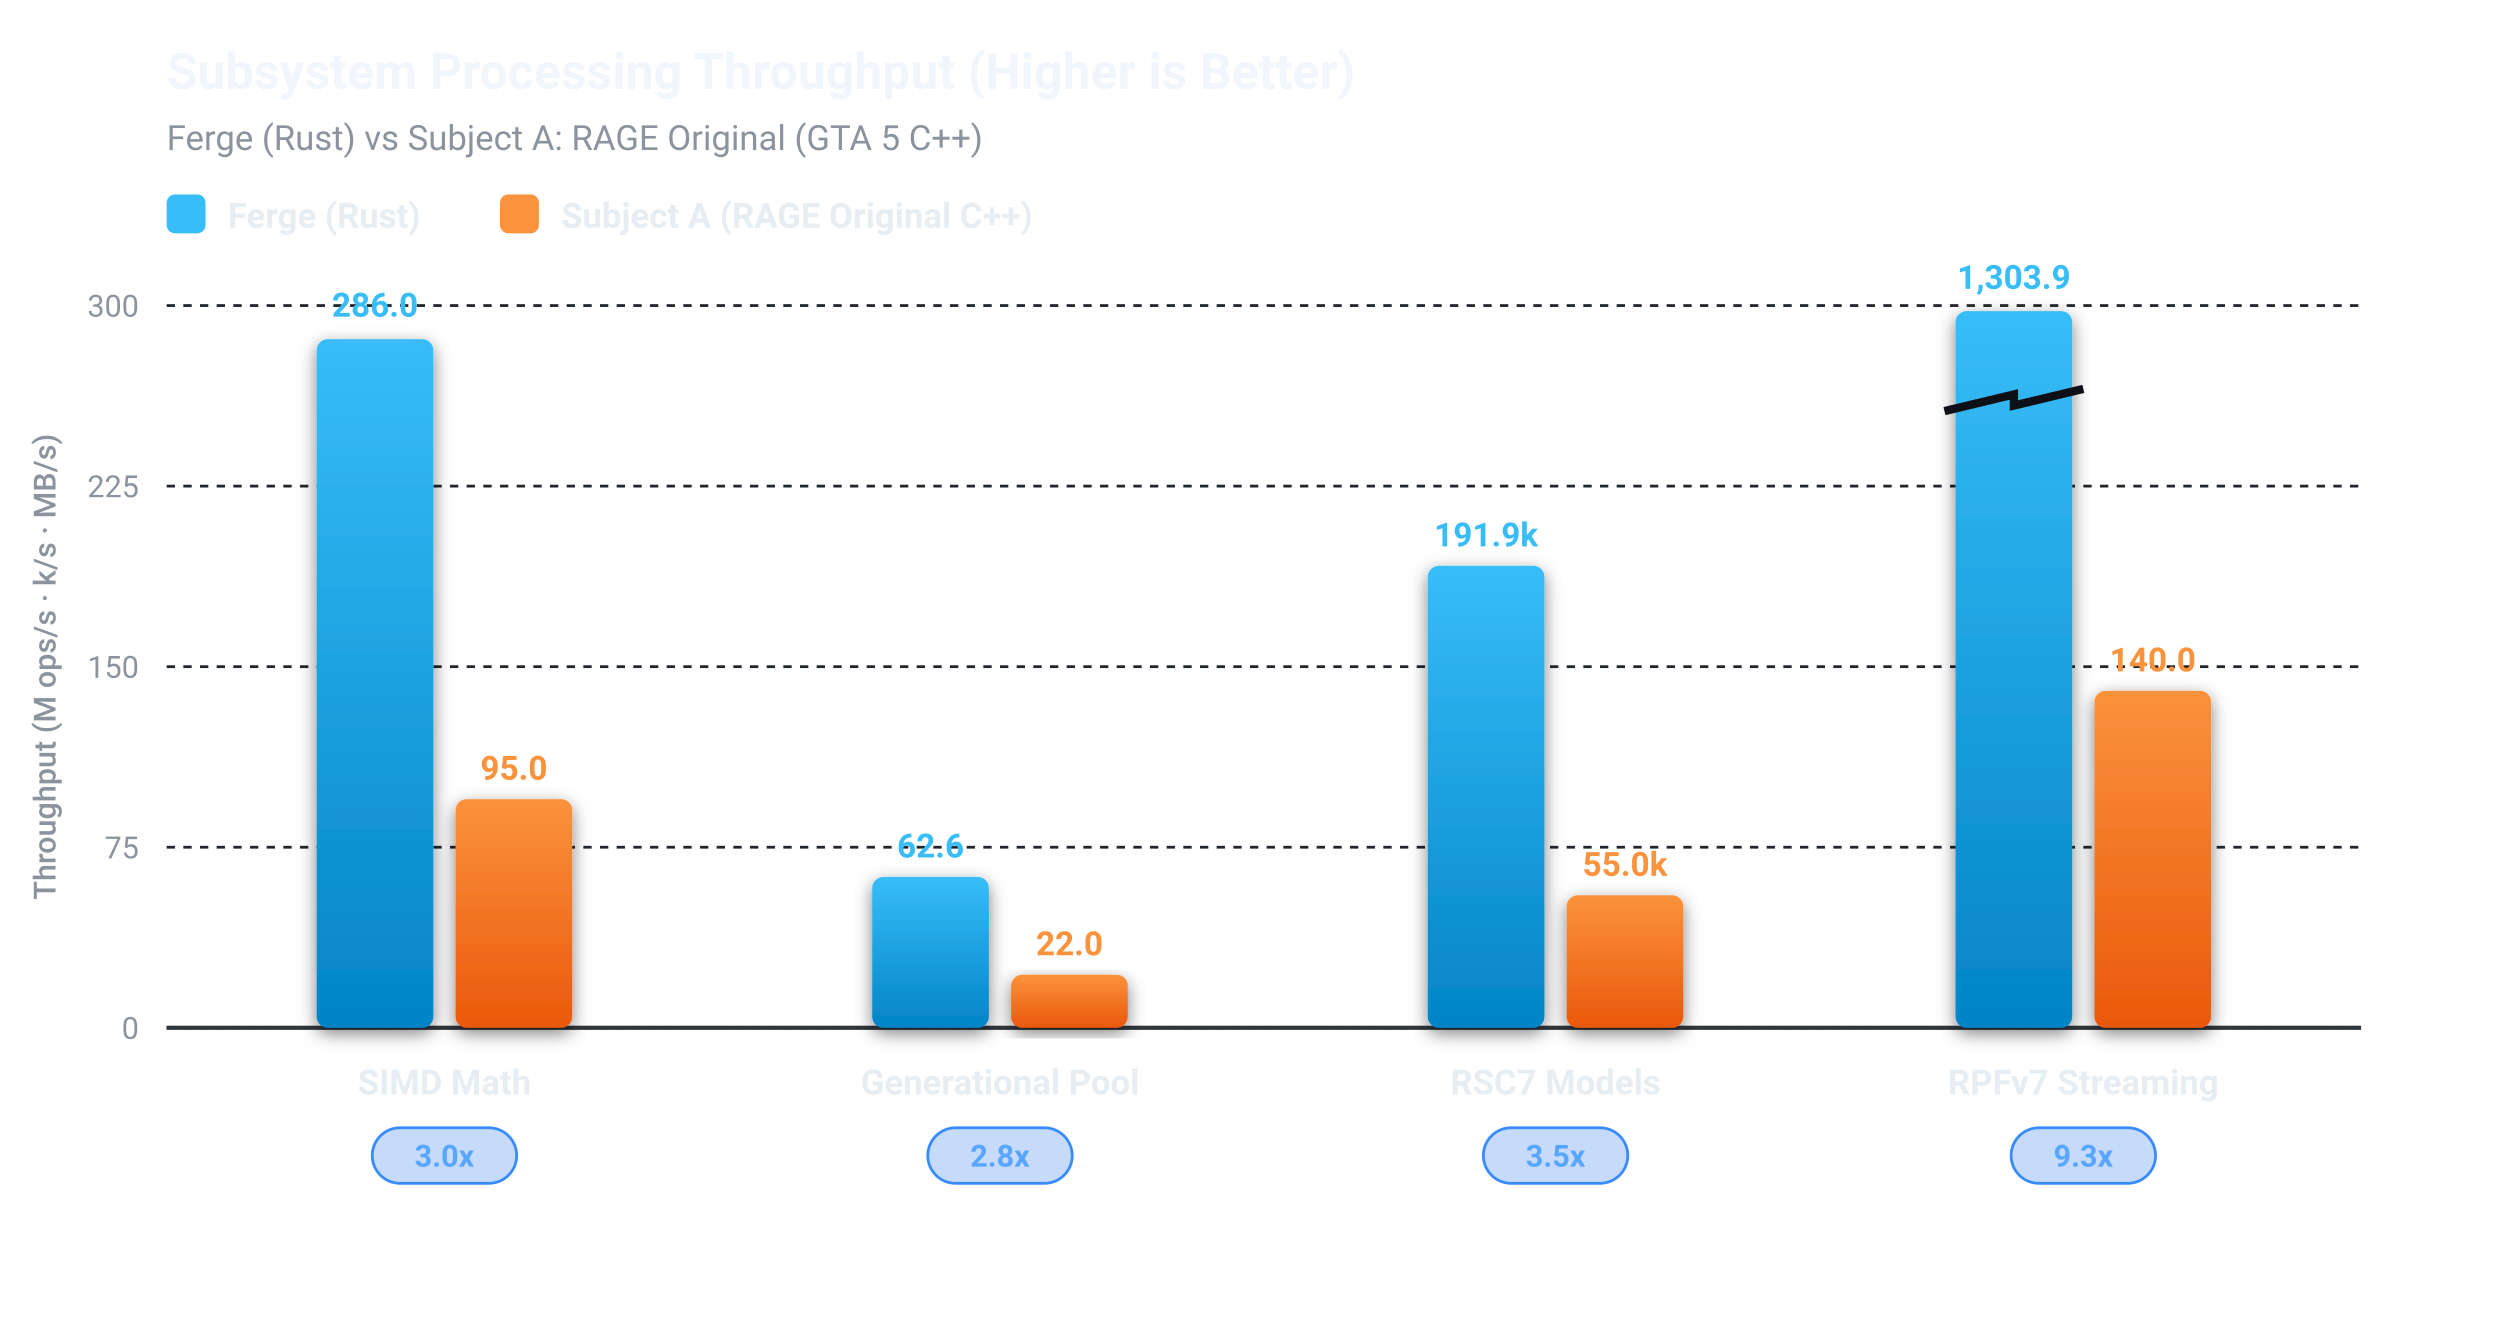
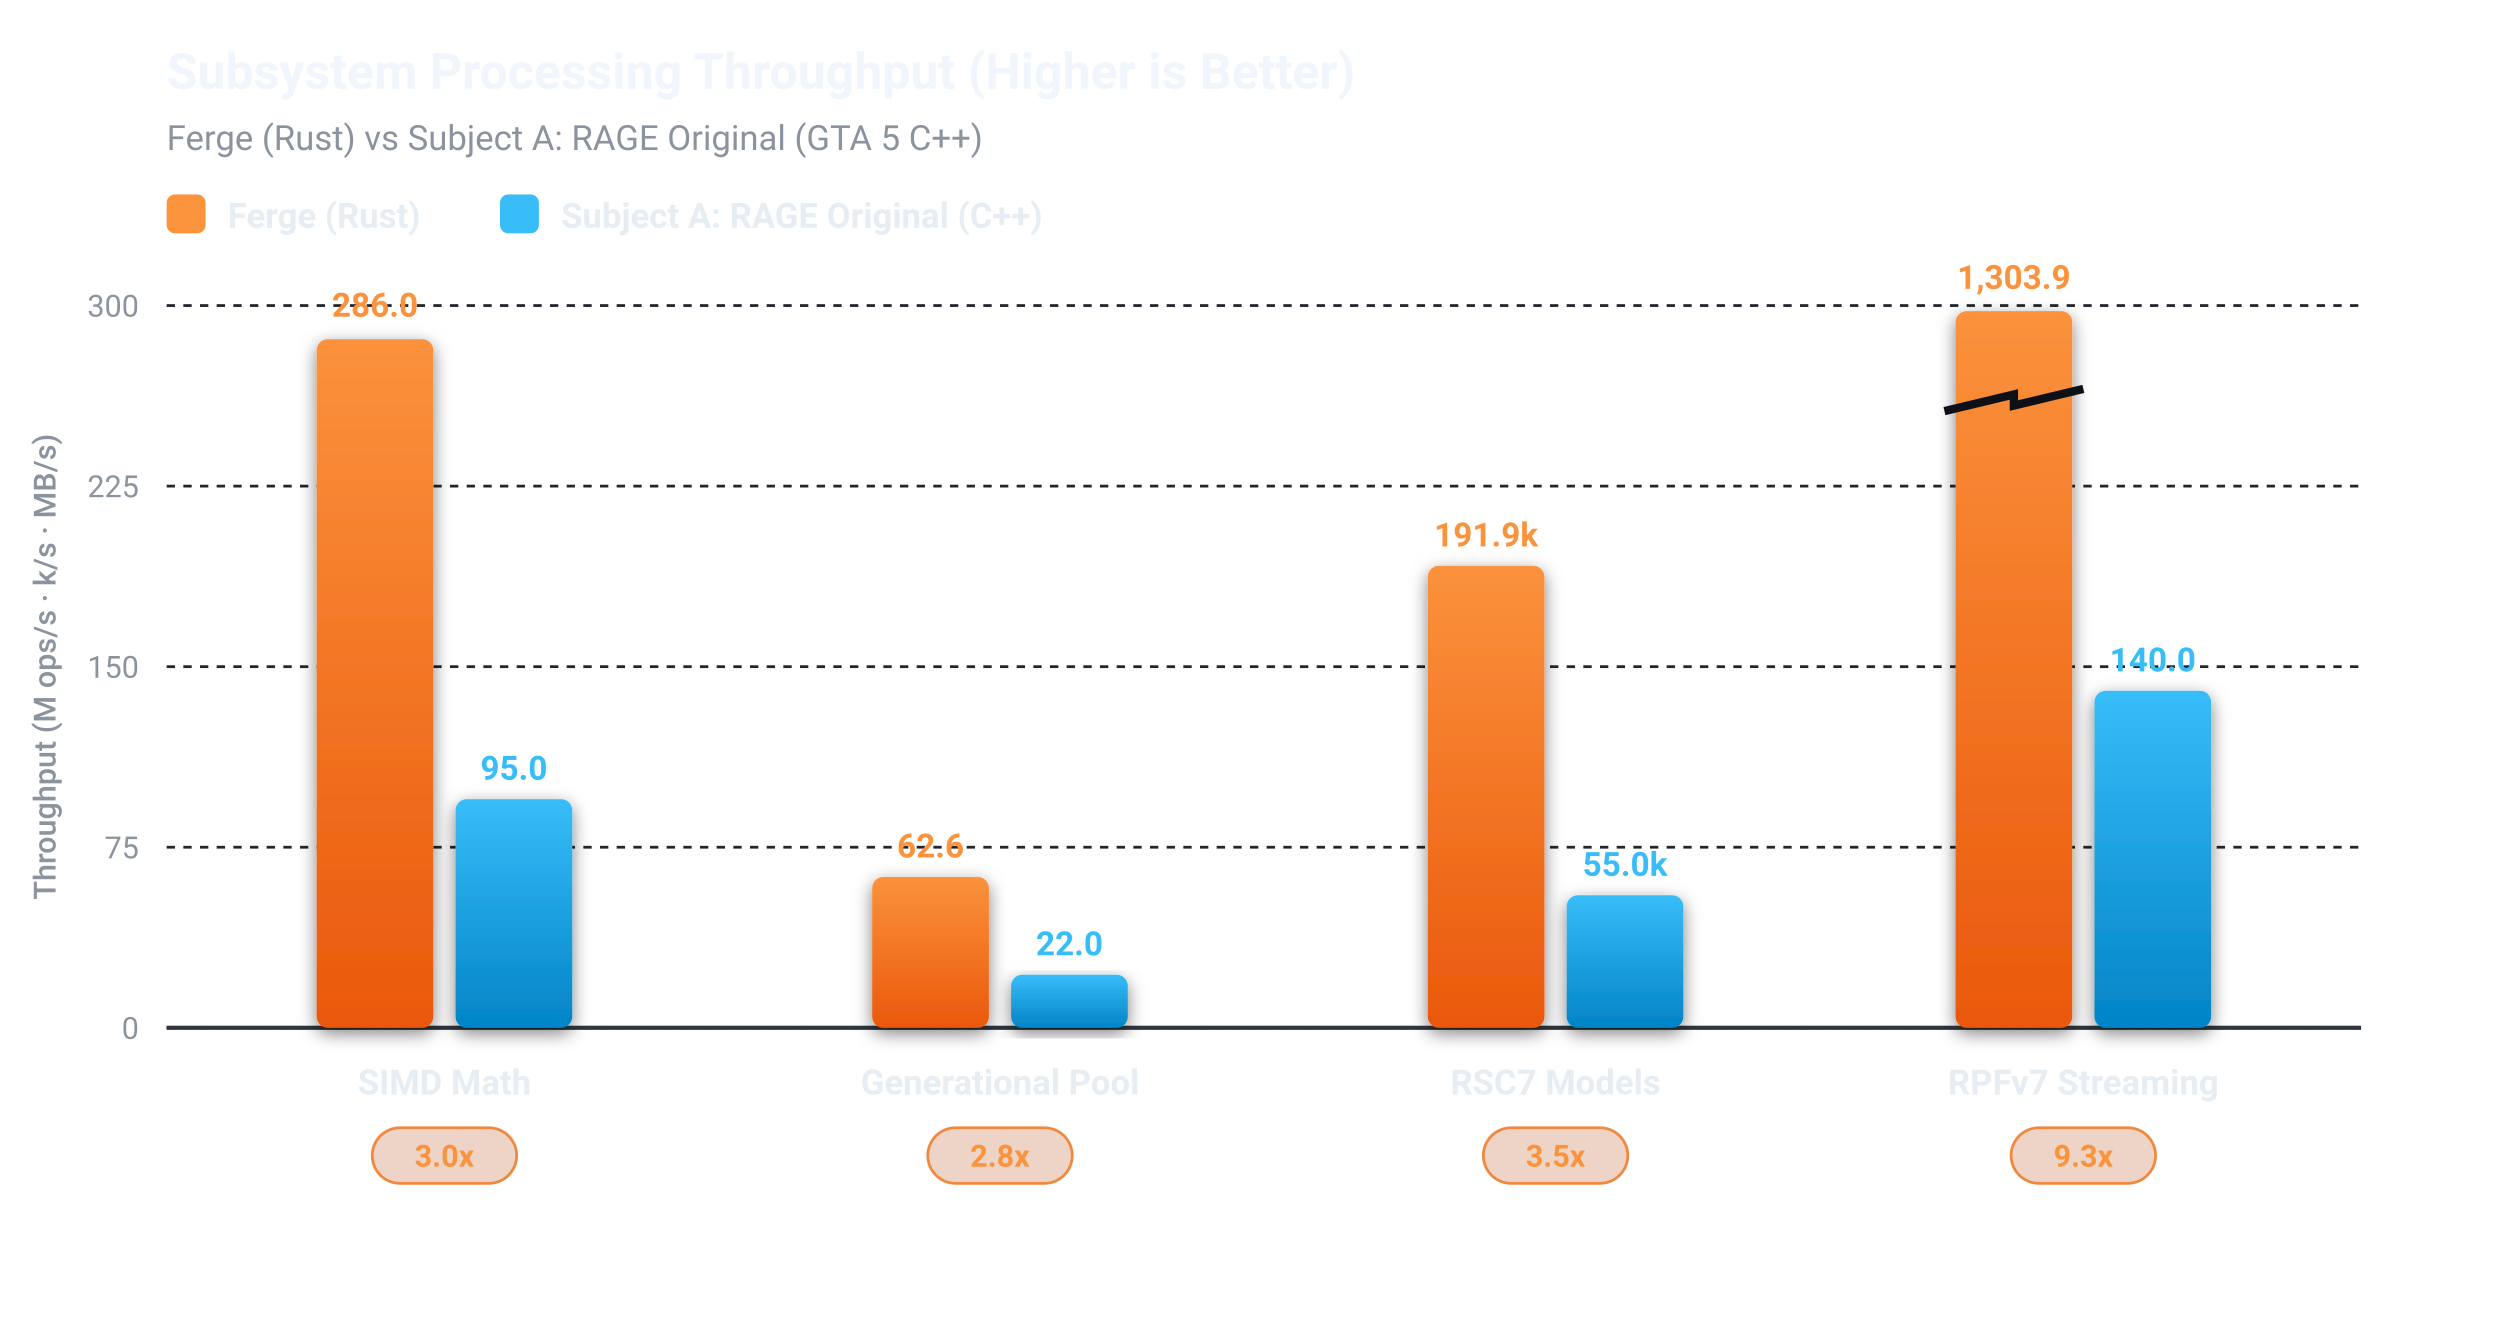
<svg xmlns="http://www.w3.org/2000/svg" viewBox="0 0 900 480" width="100%" height="100%" style="background:#0d1117; font-family:-apple-system,BlinkMacSystemFont,'Segoe UI',Roboto,Helvetica,Arial,sans-serif; border-radius:12px; border:1px solid #30363d;">
  <defs>
    <linearGradient id="blueGrad" x1="0" y1="0" x2="0" y2="1">
      <stop offset="0%" stop-color="#38bdf8" />
      <stop offset="100%" stop-color="#0284c7" />
    </linearGradient>
    <linearGradient id="orangeGrad" x1="0" y1="0" x2="0" y2="1">
      <stop offset="0%" stop-color="#fb923c" />
      <stop offset="100%" stop-color="#ea580c" />
    </linearGradient>
    <filter id="glow" x="-20%" y="-20%" width="140%" height="140%">
      <feDropShadow dx="0" dy="2" stdDeviation="3" flood-color="#000000" flood-opacity="0.5" />
    </filter>
  </defs>
  <text x="60" y="32" fill="#f0f6fc" font-size="18" font-weight="700">Subsystem Processing Throughput (Higher is Better)</text>
  <text x="60" y="54" fill="#8b949e" font-size="12.5">Ferge (Rust) vs Subject A: RAGE Original (GTA 5 C++)</text>
-   <rect x="60" y="70" width="14" height="14" rx="3" fill="#38bdf8" />
+   <rect x="60" y="70" width="14" height="14" rx="3" fill="#fb923c" />
  <text x="82" y="82" fill="#e6edf3" font-size="12.5" font-weight="600">Ferge (Rust)</text>
-   <rect x="180" y="70" width="14" height="14" rx="3" fill="#fb923c" />
-   <text x="202" y="82" fill="#e6edf3" font-size="12.5" font-weight="600">Subject A (RAGE Original C++)</text>
+   <rect x="180" y="70" width="14" height="14" rx="3" fill="#38bdf8" />
+   <text x="202" y="82" fill="#e6edf3" font-size="12.5" font-weight="600">Subject A: RAGE Original (C++)</text>
  <line x1="60" y1="370.0" x2="850" y2="370.0" stroke="#21262d" stroke-width="1" stroke-dasharray="3,3" />
  <text x="50" y="374.0" fill="#8b949e" font-size="11" text-anchor="end">0</text>
  <line x1="60" y1="305.0" x2="850" y2="305.0" stroke="#21262d" stroke-width="1" stroke-dasharray="3,3" />
  <text x="50" y="309.0" fill="#8b949e" font-size="11" text-anchor="end">75</text>
  <line x1="60" y1="240.0" x2="850" y2="240.0" stroke="#21262d" stroke-width="1" stroke-dasharray="3,3" />
  <text x="50" y="244.0" fill="#8b949e" font-size="11" text-anchor="end">150</text>
  <line x1="60" y1="175.0" x2="850" y2="175.0" stroke="#21262d" stroke-width="1" stroke-dasharray="3,3" />
  <text x="50" y="179.0" fill="#8b949e" font-size="11" text-anchor="end">225</text>
  <line x1="60" y1="110.0" x2="850" y2="110.0" stroke="#21262d" stroke-width="1" stroke-dasharray="3,3" />
  <text x="50" y="114.0" fill="#8b949e" font-size="11" text-anchor="end">300</text>
  <text x="20" y="240.0" fill="#8b949e" font-size="11" font-weight="500" text-anchor="middle" transform="rotate(-90,20,240.0)">Throughput (M ops/s · k/s · MB/s)</text>
  <line x1="60" y1="370" x2="850" y2="370" stroke="#30363d" stroke-width="1.5" />
-   <rect x="114" y="122.1" width="42" height="247.9" rx="4" fill="url(#blueGrad)" filter="url(#glow)" />
-   <text x="135" y="114.0" fill="#38bdf8" font-size="12" font-weight="700" text-anchor="middle">286.0</text>
-   <rect x="164" y="287.7" width="42" height="82.3" rx="4" fill="url(#orangeGrad)" filter="url(#glow)" />
-   <text x="185" y="280.7" fill="#fb923c" font-size="12" font-weight="700" text-anchor="middle">95.0</text>
+   <rect x="114" y="122.1" width="42" height="247.9" rx="4" fill="url(#orangeGrad)" filter="url(#glow)" />
+   <text x="135" y="114.0" fill="#fb923c" font-size="12" font-weight="700" text-anchor="middle">286.0</text>
+   <rect x="164" y="287.7" width="42" height="82.3" rx="4" fill="url(#blueGrad)" filter="url(#glow)" />
+   <text x="185" y="280.7" fill="#38bdf8" font-size="12" font-weight="700" text-anchor="middle">95.0</text>
  <text x="160" y="394" fill="#e6edf3" font-size="12.5" font-weight="600" text-anchor="middle">SIMD Math</text>
-   <rect x="134" y="406" width="52" height="20" rx="10" fill="#1f6feb" fill-opacity="0.25" stroke="#388bfd" stroke-width="1" />
-   <text x="160" y="420" fill="#58a6ff" font-size="11" font-weight="700" text-anchor="middle">3.0x</text>
-   <rect x="314" y="315.7" width="42" height="54.3" rx="4" fill="url(#blueGrad)" filter="url(#glow)" />
-   <text x="335" y="308.7" fill="#38bdf8" font-size="12" font-weight="700" text-anchor="middle">62.6</text>
-   <rect x="364" y="350.9" width="42" height="19.1" rx="4" fill="url(#orangeGrad)" filter="url(#glow)" />
-   <text x="385" y="343.9" fill="#fb923c" font-size="12" font-weight="700" text-anchor="middle">22.0</text>
+   <rect x="134" y="406" width="52" height="20" rx="10" fill="#bd561d" fill-opacity="0.25" stroke="#f0883e" stroke-width="1" />
+   <text x="160" y="420" fill="#fb923c" font-size="11" font-weight="700" text-anchor="middle">3.0x</text>
+   <rect x="314" y="315.7" width="42" height="54.3" rx="4" fill="url(#orangeGrad)" filter="url(#glow)" />
+   <text x="335" y="308.7" fill="#fb923c" font-size="12" font-weight="700" text-anchor="middle">62.6</text>
+   <rect x="364" y="350.9" width="42" height="19.1" rx="4" fill="url(#blueGrad)" filter="url(#glow)" />
+   <text x="385" y="343.9" fill="#38bdf8" font-size="12" font-weight="700" text-anchor="middle">22.0</text>
  <text x="360" y="394" fill="#e6edf3" font-size="12.5" font-weight="600" text-anchor="middle">Generational Pool</text>
-   <rect x="334" y="406" width="52" height="20" rx="10" fill="#1f6feb" fill-opacity="0.25" stroke="#388bfd" stroke-width="1" />
-   <text x="360" y="420" fill="#58a6ff" font-size="11" font-weight="700" text-anchor="middle">2.8x</text>
-   <rect x="514" y="203.7" width="42" height="166.3" rx="4" fill="url(#blueGrad)" filter="url(#glow)" />
-   <text x="535" y="196.7" fill="#38bdf8" font-size="12" font-weight="700" text-anchor="middle">191.9k</text>
-   <rect x="564" y="322.3" width="42" height="47.7" rx="4" fill="url(#orangeGrad)" filter="url(#glow)" />
-   <text x="585" y="315.3" fill="#fb923c" font-size="12" font-weight="700" text-anchor="middle">55.0k</text>
+   <rect x="334" y="406" width="52" height="20" rx="10" fill="#bd561d" fill-opacity="0.25" stroke="#f0883e" stroke-width="1" />
+   <text x="360" y="420" fill="#fb923c" font-size="11" font-weight="700" text-anchor="middle">2.8x</text>
+   <rect x="514" y="203.7" width="42" height="166.3" rx="4" fill="url(#orangeGrad)" filter="url(#glow)" />
+   <text x="535" y="196.7" fill="#fb923c" font-size="12" font-weight="700" text-anchor="middle">191.9k</text>
+   <rect x="564" y="322.3" width="42" height="47.7" rx="4" fill="url(#blueGrad)" filter="url(#glow)" />
+   <text x="585" y="315.3" fill="#38bdf8" font-size="12" font-weight="700" text-anchor="middle">55.0k</text>
  <text x="560" y="394" fill="#e6edf3" font-size="12.5" font-weight="600" text-anchor="middle">RSC7 Models</text>
-   <rect x="534" y="406" width="52" height="20" rx="10" fill="#1f6feb" fill-opacity="0.25" stroke="#388bfd" stroke-width="1" />
-   <text x="560" y="420" fill="#58a6ff" font-size="11" font-weight="700" text-anchor="middle">3.5x</text>
-   <rect x="704" y="112.0" width="42" height="258.0" rx="4" fill="url(#blueGrad)" filter="url(#glow)" />
+   <rect x="534" y="406" width="52" height="20" rx="10" fill="#bd561d" fill-opacity="0.25" stroke="#f0883e" stroke-width="1" />
+   <text x="560" y="420" fill="#fb923c" font-size="11" font-weight="700" text-anchor="middle">3.5x</text>
+   <rect x="704" y="112.0" width="42" height="258.0" rx="4" fill="url(#orangeGrad)" filter="url(#glow)" />
  <path d="M 700 148 L 725 142 L 725 146 L 750 140" stroke="#0d1117" stroke-width="3" fill="none" />
-   <text x="725" y="104.0" fill="#38bdf8" font-size="12" font-weight="700" text-anchor="middle">1,303.9</text>
-   <rect x="754" y="248.7" width="42" height="121.3" rx="4" fill="url(#orangeGrad)" filter="url(#glow)" />
-   <text x="775" y="241.7" fill="#fb923c" font-size="12" font-weight="700" text-anchor="middle">140.0</text>
+   <text x="725" y="104.0" fill="#fb923c" font-size="12" font-weight="700" text-anchor="middle">1,303.9</text>
+   <rect x="754" y="248.7" width="42" height="121.3" rx="4" fill="url(#blueGrad)" filter="url(#glow)" />
+   <text x="775" y="241.7" fill="#38bdf8" font-size="12" font-weight="700" text-anchor="middle">140.0</text>
  <text x="750" y="394" fill="#e6edf3" font-size="12.5" font-weight="600" text-anchor="middle">RPFv7 Streaming</text>
-   <rect x="724" y="406" width="52" height="20" rx="10" fill="#1f6feb" fill-opacity="0.25" stroke="#388bfd" stroke-width="1" />
-   <text x="750" y="420" fill="#58a6ff" font-size="11" font-weight="700" text-anchor="middle">9.3x</text>
+   <rect x="724" y="406" width="52" height="20" rx="10" fill="#bd561d" fill-opacity="0.25" stroke="#f0883e" stroke-width="1" />
+   <text x="750" y="420" fill="#fb923c" font-size="11" font-weight="700" text-anchor="middle">9.3x</text>
</svg>
